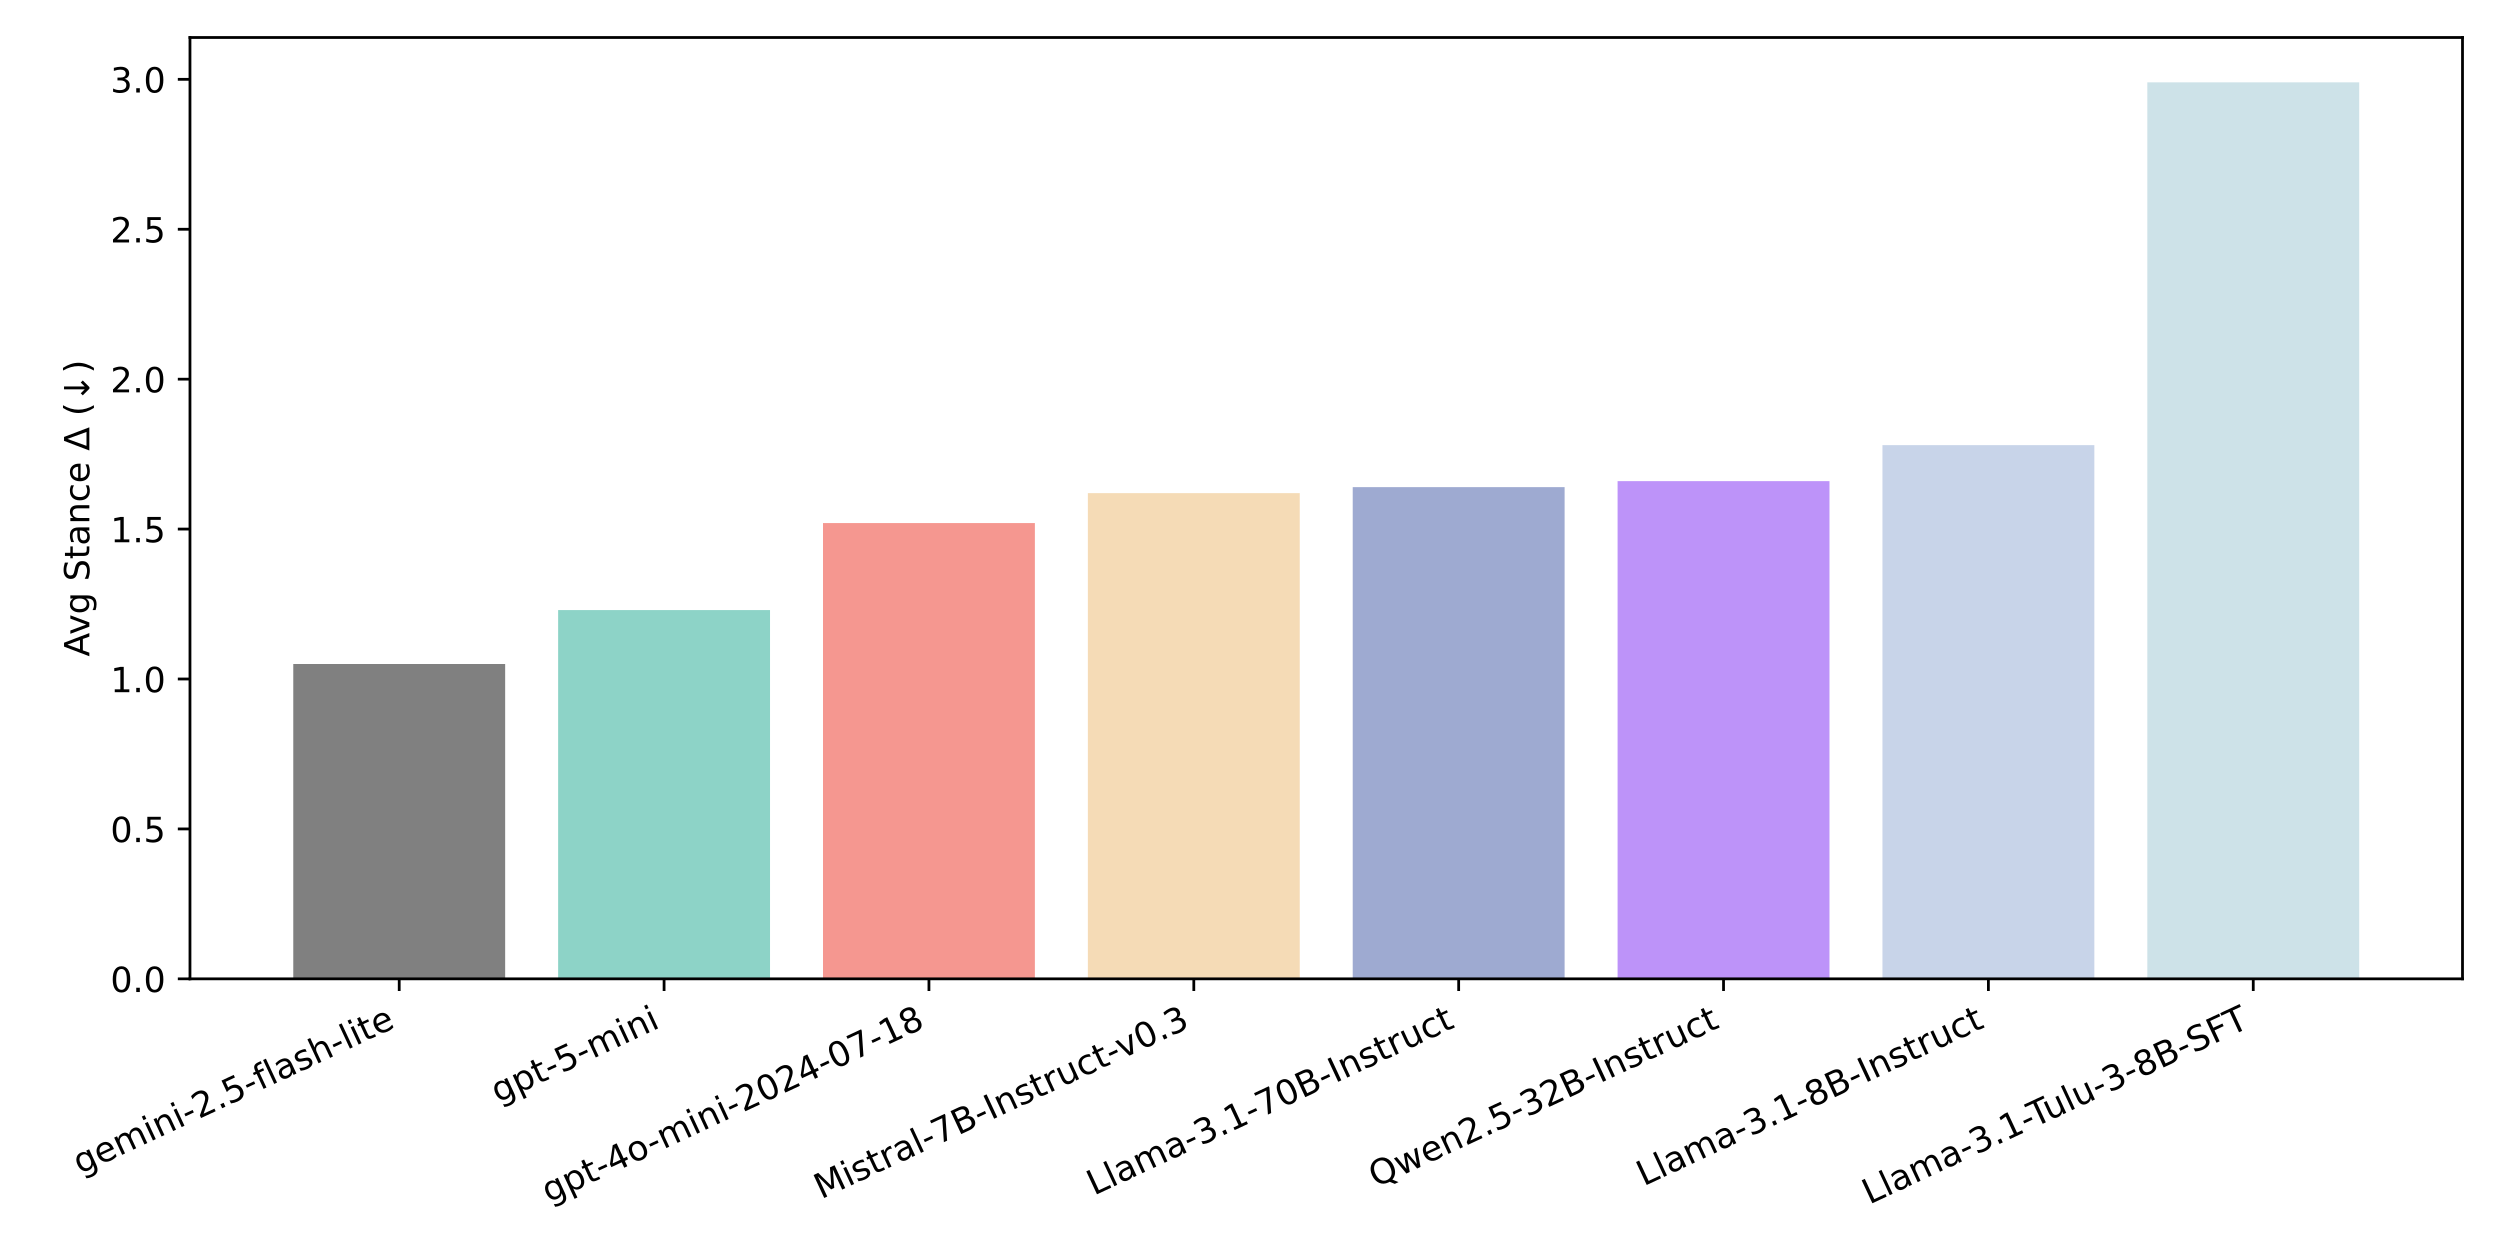
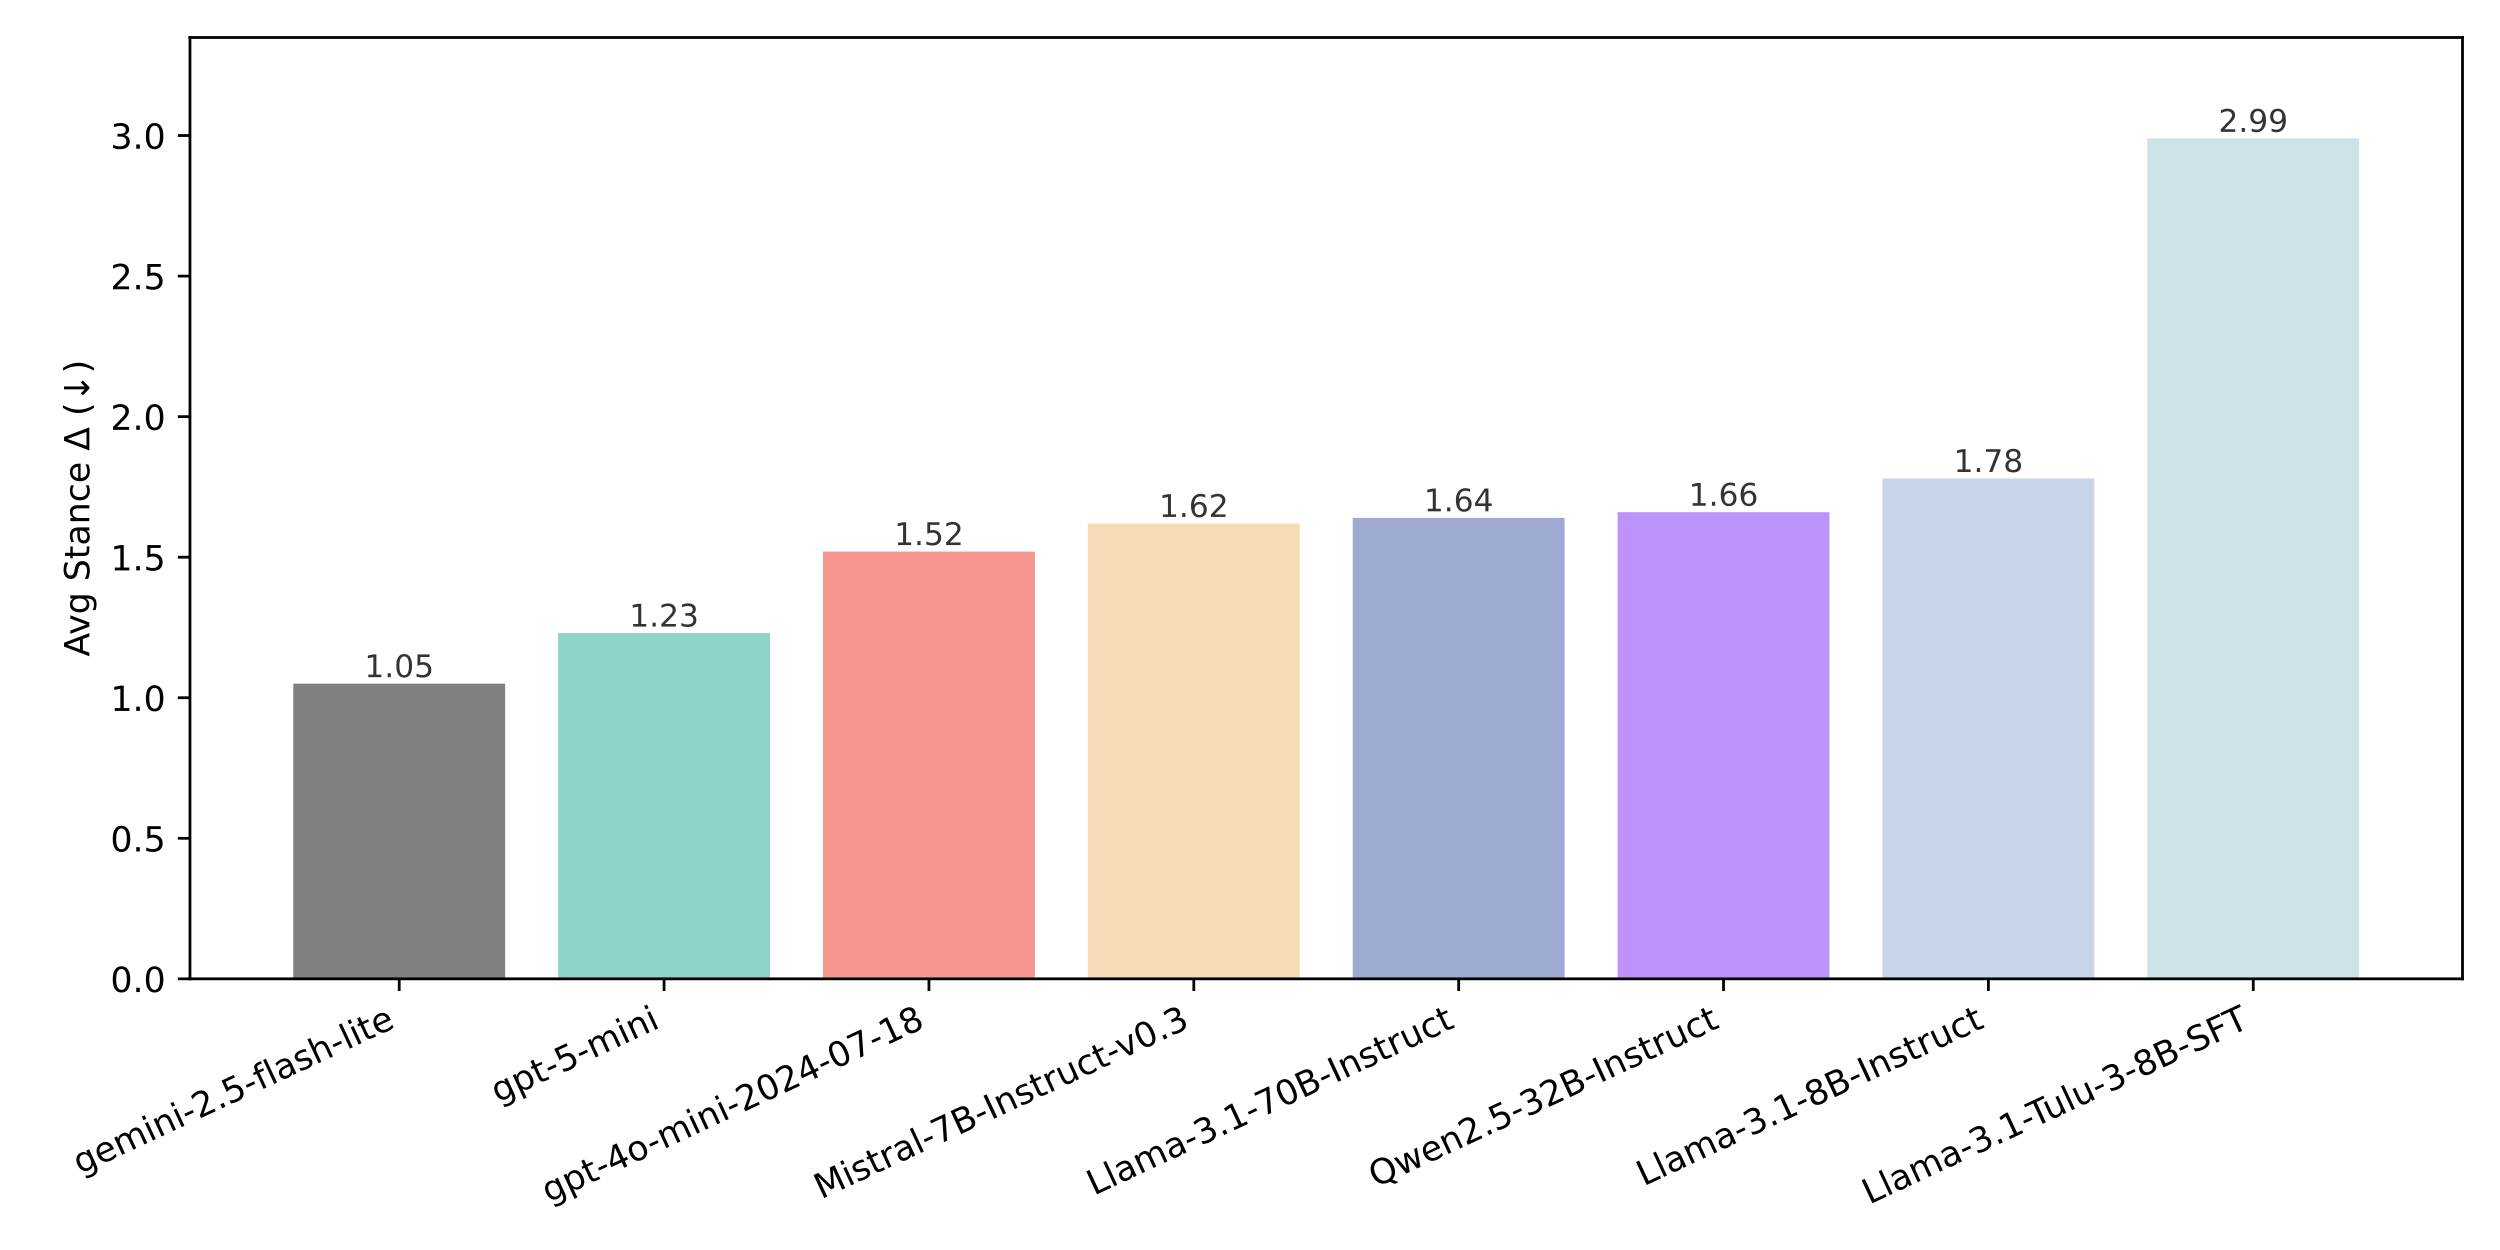
<svg xmlns="http://www.w3.org/2000/svg" xmlns:xlink="http://www.w3.org/1999/xlink" width="720pt" height="360pt" viewBox="0 0 720 360" version="1.1">
  <defs>
    <style type="text/css">*{stroke-linejoin: round; stroke-linecap: butt}</style>
  </defs>
  <g id="figure_1">
    <g id="patch_1">
      <path d="M 0 360  L 720 360  L 720 0  L 0 0  z " style="fill: #ffffff" />
    </g>
    <g id="axes_1">
      <g id="patch_2">
        <path d="M 54.712 281.906  L 709.2 281.906  L 709.2 10.8  L 54.712 10.8  z " style="fill: #ffffff" />
      </g>
      <g id="patch_3">
-         <path d="M 84.461 281.906  L 145.486 281.906  L 145.486 191.235  L 84.461 191.235  z " clip-path="url(#pd827e726ec)" style="fill: #808080" />
+         <path d="M 84.461 281.906  L 145.486 281.906  L 145.486 196.902  L 84.461 196.902  z " clip-path="url(#p7a9358cdf5)" style="fill: #808080" />
      </g>
      <g id="patch_4">
-         <path d="M 160.742 281.906  L 221.767 281.906  L 221.767 175.692  L 160.742 175.692  z " clip-path="url(#pd827e726ec)" style="fill: #8dd3c7" />
+         <path d="M 160.742 281.906  L 221.767 281.906  L 221.767 182.33  L 160.742 182.33  z " clip-path="url(#p7a9358cdf5)" style="fill: #8dd3c7" />
      </g>
      <g id="patch_5">
-         <path d="M 237.023 281.906  L 298.047 281.906  L 298.047 150.649  L 237.023 150.649  z " clip-path="url(#pd827e726ec)" style="fill: #f59790" />
+         <path d="M 237.023 281.906  L 298.047 281.906  L 298.047 158.853  L 237.023 158.853  z " clip-path="url(#p7a9358cdf5)" style="fill: #f59790" />
      </g>
      <g id="patch_6">
-         <path d="M 313.303 281.906  L 374.328 281.906  L 374.328 142.014  L 313.303 142.014  z " clip-path="url(#pd827e726ec)" style="fill: #f5dbb6" />
+         <path d="M 313.303 281.906  L 374.328 281.906  L 374.328 150.757  L 313.303 150.757  z " clip-path="url(#p7a9358cdf5)" style="fill: #f5dbb6" />
      </g>
      <g id="patch_7">
-         <path d="M 389.584 281.906  L 450.609 281.906  L 450.609 140.287  L 389.584 140.287  z " clip-path="url(#pd827e726ec)" style="fill: #9eaad1" />
+         <path d="M 389.584 281.906  L 450.609 281.906  L 450.609 149.138  L 389.584 149.138  z " clip-path="url(#p7a9358cdf5)" style="fill: #9eaad1" />
      </g>
      <g id="patch_8">
-         <path d="M 465.865 281.906  L 526.889 281.906  L 526.889 138.56  L 465.865 138.56  z " clip-path="url(#pd827e726ec)" style="fill: #bd93f9" />
+         <path d="M 465.865 281.906  L 526.889 281.906  L 526.889 147.519  L 465.865 147.519  z " clip-path="url(#p7a9358cdf5)" style="fill: #bd93f9" />
      </g>
      <g id="patch_9">
-         <path d="M 542.145 281.906  L 603.17 281.906  L 603.17 128.197  L 542.145 128.197  z " clip-path="url(#pd827e726ec)" style="fill: #c8d4e9" />
+         <path d="M 542.145 281.906  L 603.17 281.906  L 603.17 137.804  L 542.145 137.804  z " clip-path="url(#p7a9358cdf5)" style="fill: #c8d4e9" />
      </g>
      <g id="patch_10">
-         <path d="M 618.426 281.906  L 679.451 281.906  L 679.451 23.71  L 618.426 23.71  z " clip-path="url(#pd827e726ec)" style="fill: #cde2e8" />
+         <path d="M 618.426 281.906  L 679.451 281.906  L 679.451 39.847  L 618.426 39.847  z " clip-path="url(#p7a9358cdf5)" style="fill: #cde2e8" />
      </g>
      <g id="matplotlib.axis_1">
        <g id="xtick_1">
          <g id="line2d_1">
            <defs>
-               <path id="m08d8c5a499" d="M 0 0  L 0 3.5  " style="stroke: #000000; stroke-width: 0.8" />
+               <path id="mefde53bf19" d="M 0 0  L 0 3.5  " style="stroke: #000000; stroke-width: 0.8" />
            </defs>
            <g>
-               <use xlink:href="#m08d8c5a499" x="114.974" y="281.906" style="stroke: #000000; stroke-width: 0.8" />
+               <use xlink:href="#mefde53bf19" x="114.974" y="281.906" style="stroke: #000000; stroke-width: 0.8" />
            </g>
          </g>
          <g id="text_1">
            <g transform="translate(23.04195 338.2516) rotate(-25) scale(0.1 -0.1)">
              <defs>
                <path id="DejaVuSans-67" d="M 2906 1791  Q 2906 2416 2648 2759  Q 2391 3103 1925 3103  Q 1463 3103 1205 2759  Q 947 2416 947 1791  Q 947 1169 1205 825  Q 1463 481 1925 481  Q 2391 481 2648 825  Q 2906 1169 2906 1791  z M 3481 434  Q 3481 -459 3084 -895  Q 2688 -1331 1869 -1331  Q 1566 -1331 1297 -1286  Q 1028 -1241 775 -1147  L 775 -588  Q 1028 -725 1275 -790  Q 1522 -856 1778 -856  Q 2344 -856 2625 -561  Q 2906 -266 2906 331  L 2906 616  Q 2728 306 2450 153  Q 2172 0 1784 0  Q 1141 0 747 490  Q 353 981 353 1791  Q 353 2603 747 3093  Q 1141 3584 1784 3584  Q 2172 3584 2450 3431  Q 2728 3278 2906 2969  L 2906 3500  L 3481 3500  L 3481 434  z " transform="scale(0.015625)" />
                <path id="DejaVuSans-65" d="M 3597 1894  L 3597 1613  L 953 1613  Q 991 1019 1311 708  Q 1631 397 2203 397  Q 2534 397 2845 478  Q 3156 559 3463 722  L 3463 178  Q 3153 47 2828 -22  Q 2503 -91 2169 -91  Q 1331 -91 842 396  Q 353 884 353 1716  Q 353 2575 817 3079  Q 1281 3584 2069 3584  Q 2775 3584 3186 3129  Q 3597 2675 3597 1894  z M 3022 2063  Q 3016 2534 2758 2815  Q 2500 3097 2075 3097  Q 1594 3097 1305 2825  Q 1016 2553 972 2059  L 3022 2063  z " transform="scale(0.015625)" />
                <path id="DejaVuSans-6d" d="M 3328 2828  Q 3544 3216 3844 3400  Q 4144 3584 4550 3584  Q 5097 3584 5394 3201  Q 5691 2819 5691 2113  L 5691 0  L 5113 0  L 5113 2094  Q 5113 2597 4934 2840  Q 4756 3084 4391 3084  Q 3944 3084 3684 2787  Q 3425 2491 3425 1978  L 3425 0  L 2847 0  L 2847 2094  Q 2847 2600 2669 2842  Q 2491 3084 2119 3084  Q 1678 3084 1418 2786  Q 1159 2488 1159 1978  L 1159 0  L 581 0  L 581 3500  L 1159 3500  L 1159 2956  Q 1356 3278 1631 3431  Q 1906 3584 2284 3584  Q 2666 3584 2933 3390  Q 3200 3197 3328 2828  z " transform="scale(0.015625)" />
                <path id="DejaVuSans-69" d="M 603 3500  L 1178 3500  L 1178 0  L 603 0  L 603 3500  z M 603 4863  L 1178 4863  L 1178 4134  L 603 4134  L 603 4863  z " transform="scale(0.015625)" />
                <path id="DejaVuSans-6e" d="M 3513 2113  L 3513 0  L 2938 0  L 2938 2094  Q 2938 2591 2744 2837  Q 2550 3084 2163 3084  Q 1697 3084 1428 2787  Q 1159 2491 1159 1978  L 1159 0  L 581 0  L 581 3500  L 1159 3500  L 1159 2956  Q 1366 3272 1645 3428  Q 1925 3584 2291 3584  Q 2894 3584 3203 3211  Q 3513 2838 3513 2113  z " transform="scale(0.015625)" />
                <path id="DejaVuSans-2d" d="M 313 2009  L 1997 2009  L 1997 1497  L 313 1497  L 313 2009  z " transform="scale(0.015625)" />
                <path id="DejaVuSans-32" d="M 1228 531  L 3431 531  L 3431 0  L 469 0  L 469 531  Q 828 903 1448 1529  Q 2069 2156 2228 2338  Q 2531 2678 2651 2914  Q 2772 3150 2772 3378  Q 2772 3750 2511 3984  Q 2250 4219 1831 4219  Q 1534 4219 1204 4116  Q 875 4013 500 3803  L 500 4441  Q 881 4594 1212 4672  Q 1544 4750 1819 4750  Q 2544 4750 2975 4387  Q 3406 4025 3406 3419  Q 3406 3131 3298 2873  Q 3191 2616 2906 2266  Q 2828 2175 2409 1742  Q 1991 1309 1228 531  z " transform="scale(0.015625)" />
                <path id="DejaVuSans-2e" d="M 684 794  L 1344 794  L 1344 0  L 684 0  L 684 794  z " transform="scale(0.015625)" />
                <path id="DejaVuSans-35" d="M 691 4666  L 3169 4666  L 3169 4134  L 1269 4134  L 1269 2991  Q 1406 3038 1543 3061  Q 1681 3084 1819 3084  Q 2600 3084 3056 2656  Q 3513 2228 3513 1497  Q 3513 744 3044 326  Q 2575 -91 1722 -91  Q 1428 -91 1123 -41  Q 819 9 494 109  L 494 744  Q 775 591 1075 516  Q 1375 441 1709 441  Q 2250 441 2565 725  Q 2881 1009 2881 1497  Q 2881 1984 2565 2268  Q 2250 2553 1709 2553  Q 1456 2553 1204 2497  Q 953 2441 691 2322  L 691 4666  z " transform="scale(0.015625)" />
                <path id="DejaVuSans-66" d="M 2375 4863  L 2375 4384  L 1825 4384  Q 1516 4384 1395 4259  Q 1275 4134 1275 3809  L 1275 3500  L 2222 3500  L 2222 3053  L 1275 3053  L 1275 0  L 697 0  L 697 3053  L 147 3053  L 147 3500  L 697 3500  L 697 3744  Q 697 4328 969 4595  Q 1241 4863 1831 4863  L 2375 4863  z " transform="scale(0.015625)" />
                <path id="DejaVuSans-6c" d="M 603 4863  L 1178 4863  L 1178 0  L 603 0  L 603 4863  z " transform="scale(0.015625)" />
                <path id="DejaVuSans-61" d="M 2194 1759  Q 1497 1759 1228 1600  Q 959 1441 959 1056  Q 959 750 1161 570  Q 1363 391 1709 391  Q 2188 391 2477 730  Q 2766 1069 2766 1631  L 2766 1759  L 2194 1759  z M 3341 1997  L 3341 0  L 2766 0  L 2766 531  Q 2569 213 2275 61  Q 1981 -91 1556 -91  Q 1019 -91 701 211  Q 384 513 384 1019  Q 384 1609 779 1909  Q 1175 2209 1959 2209  L 2766 2209  L 2766 2266  Q 2766 2663 2505 2880  Q 2244 3097 1772 3097  Q 1472 3097 1187 3025  Q 903 2953 641 2809  L 641 3341  Q 956 3463 1253 3523  Q 1550 3584 1831 3584  Q 2591 3584 2966 3190  Q 3341 2797 3341 1997  z " transform="scale(0.015625)" />
                <path id="DejaVuSans-73" d="M 2834 3397  L 2834 2853  Q 2591 2978 2328 3040  Q 2066 3103 1784 3103  Q 1356 3103 1142 2972  Q 928 2841 928 2578  Q 928 2378 1081 2264  Q 1234 2150 1697 2047  L 1894 2003  Q 2506 1872 2764 1633  Q 3022 1394 3022 966  Q 3022 478 2636 193  Q 2250 -91 1575 -91  Q 1294 -91 989 -36  Q 684 19 347 128  L 347 722  Q 666 556 975 473  Q 1284 391 1588 391  Q 1994 391 2212 530  Q 2431 669 2431 922  Q 2431 1156 2273 1281  Q 2116 1406 1581 1522  L 1381 1569  Q 847 1681 609 1914  Q 372 2147 372 2553  Q 372 3047 722 3315  Q 1072 3584 1716 3584  Q 2034 3584 2315 3537  Q 2597 3491 2834 3397  z " transform="scale(0.015625)" />
                <path id="DejaVuSans-68" d="M 3513 2113  L 3513 0  L 2938 0  L 2938 2094  Q 2938 2591 2744 2837  Q 2550 3084 2163 3084  Q 1697 3084 1428 2787  Q 1159 2491 1159 1978  L 1159 0  L 581 0  L 581 4863  L 1159 4863  L 1159 2956  Q 1366 3272 1645 3428  Q 1925 3584 2291 3584  Q 2894 3584 3203 3211  Q 3513 2838 3513 2113  z " transform="scale(0.015625)" />
                <path id="DejaVuSans-74" d="M 1172 4494  L 1172 3500  L 2356 3500  L 2356 3053  L 1172 3053  L 1172 1153  Q 1172 725 1289 603  Q 1406 481 1766 481  L 2356 481  L 2356 0  L 1766 0  Q 1100 0 847 248  Q 594 497 594 1153  L 594 3053  L 172 3053  L 172 3500  L 594 3500  L 594 4494  L 1172 4494  z " transform="scale(0.015625)" />
              </defs>
              <use xlink:href="#DejaVuSans-67" />
              <use xlink:href="#DejaVuSans-65" transform="translate(63.47656 0)" />
              <use xlink:href="#DejaVuSans-6d" transform="translate(125 0)" />
              <use xlink:href="#DejaVuSans-69" transform="translate(222.4121 0)" />
              <use xlink:href="#DejaVuSans-6e" transform="translate(250.1953 0)" />
              <use xlink:href="#DejaVuSans-69" transform="translate(313.5742 0)" />
              <use xlink:href="#DejaVuSans-2d" transform="translate(341.3574 0)" />
              <use xlink:href="#DejaVuSans-32" transform="translate(377.4414 0)" />
              <use xlink:href="#DejaVuSans-2e" transform="translate(441.0645 0)" />
              <use xlink:href="#DejaVuSans-35" transform="translate(472.8516 0)" />
              <use xlink:href="#DejaVuSans-2d" transform="translate(536.4746 0)" />
              <use xlink:href="#DejaVuSans-66" transform="translate(572.5586 0)" />
              <use xlink:href="#DejaVuSans-6c" transform="translate(607.7637 0)" />
              <use xlink:href="#DejaVuSans-61" transform="translate(635.5469 0)" />
              <use xlink:href="#DejaVuSans-73" transform="translate(696.8262 0)" />
              <use xlink:href="#DejaVuSans-68" transform="translate(748.9258 0)" />
              <use xlink:href="#DejaVuSans-2d" transform="translate(812.3047 0)" />
              <use xlink:href="#DejaVuSans-6c" transform="translate(848.3887 0)" />
              <use xlink:href="#DejaVuSans-69" transform="translate(876.1719 0)" />
              <use xlink:href="#DejaVuSans-74" transform="translate(903.9551 0)" />
              <use xlink:href="#DejaVuSans-65" transform="translate(943.1641 0)" />
            </g>
          </g>
        </g>
        <g id="xtick_2">
          <g id="line2d_2">
            <g>
-               <use xlink:href="#m08d8c5a499" x="191.254" y="281.906" style="stroke: #000000; stroke-width: 0.8" />
+               <use xlink:href="#mefde53bf19" x="191.254" y="281.906" style="stroke: #000000; stroke-width: 0.8" />
            </g>
          </g>
          <g id="text_2">
            <g transform="translate(143.4017 317.6972) rotate(-25) scale(0.1 -0.1)">
              <defs>
                <path id="DejaVuSans-70" d="M 1159 525  L 1159 -1331  L 581 -1331  L 581 3500  L 1159 3500  L 1159 2969  Q 1341 3281 1617 3432  Q 1894 3584 2278 3584  Q 2916 3584 3314 3078  Q 3713 2572 3713 1747  Q 3713 922 3314 415  Q 2916 -91 2278 -91  Q 1894 -91 1617 61  Q 1341 213 1159 525  z M 3116 1747  Q 3116 2381 2855 2742  Q 2594 3103 2138 3103  Q 1681 3103 1420 2742  Q 1159 2381 1159 1747  Q 1159 1113 1420 752  Q 1681 391 2138 391  Q 2594 391 2855 752  Q 3116 1113 3116 1747  z " transform="scale(0.015625)" />
              </defs>
              <use xlink:href="#DejaVuSans-67" />
              <use xlink:href="#DejaVuSans-70" transform="translate(63.47656 0)" />
              <use xlink:href="#DejaVuSans-74" transform="translate(126.9531 0)" />
              <use xlink:href="#DejaVuSans-2d" transform="translate(166.1621 0)" />
              <use xlink:href="#DejaVuSans-35" transform="translate(202.2461 0)" />
              <use xlink:href="#DejaVuSans-2d" transform="translate(265.8691 0)" />
              <use xlink:href="#DejaVuSans-6d" transform="translate(301.9531 0)" />
              <use xlink:href="#DejaVuSans-69" transform="translate(399.3652 0)" />
              <use xlink:href="#DejaVuSans-6e" transform="translate(427.1484 0)" />
              <use xlink:href="#DejaVuSans-69" transform="translate(490.5273 0)" />
            </g>
          </g>
        </g>
        <g id="xtick_3">
          <g id="line2d_3">
            <g>
-               <use xlink:href="#m08d8c5a499" x="267.535" y="281.906" style="stroke: #000000; stroke-width: 0.8" />
+               <use xlink:href="#mefde53bf19" x="267.535" y="281.906" style="stroke: #000000; stroke-width: 0.8" />
            </g>
          </g>
          <g id="text_3">
            <g transform="translate(158.0266 346.4478) rotate(-25) scale(0.1 -0.1)">
              <defs>
                <path id="DejaVuSans-34" d="M 2419 4116  L 825 1625  L 2419 1625  L 2419 4116  z M 2253 4666  L 3047 4666  L 3047 1625  L 3713 1625  L 3713 1100  L 3047 1100  L 3047 0  L 2419 0  L 2419 1100  L 313 1100  L 313 1709  L 2253 4666  z " transform="scale(0.015625)" />
                <path id="DejaVuSans-6f" d="M 1959 3097  Q 1497 3097 1228 2736  Q 959 2375 959 1747  Q 959 1119 1226 758  Q 1494 397 1959 397  Q 2419 397 2687 759  Q 2956 1122 2956 1747  Q 2956 2369 2687 2733  Q 2419 3097 1959 3097  z M 1959 3584  Q 2709 3584 3137 3096  Q 3566 2609 3566 1747  Q 3566 888 3137 398  Q 2709 -91 1959 -91  Q 1206 -91 779 398  Q 353 888 353 1747  Q 353 2609 779 3096  Q 1206 3584 1959 3584  z " transform="scale(0.015625)" />
                <path id="DejaVuSans-30" d="M 2034 4250  Q 1547 4250 1301 3770  Q 1056 3291 1056 2328  Q 1056 1369 1301 889  Q 1547 409 2034 409  Q 2525 409 2770 889  Q 3016 1369 3016 2328  Q 3016 3291 2770 3770  Q 2525 4250 2034 4250  z M 2034 4750  Q 2819 4750 3233 4129  Q 3647 3509 3647 2328  Q 3647 1150 3233 529  Q 2819 -91 2034 -91  Q 1250 -91 836 529  Q 422 1150 422 2328  Q 422 3509 836 4129  Q 1250 4750 2034 4750  z " transform="scale(0.015625)" />
                <path id="DejaVuSans-37" d="M 525 4666  L 3525 4666  L 3525 4397  L 1831 0  L 1172 0  L 2766 4134  L 525 4134  L 525 4666  z " transform="scale(0.015625)" />
                <path id="DejaVuSans-31" d="M 794 531  L 1825 531  L 1825 4091  L 703 3866  L 703 4441  L 1819 4666  L 2450 4666  L 2450 531  L 3481 531  L 3481 0  L 794 0  L 794 531  z " transform="scale(0.015625)" />
                <path id="DejaVuSans-38" d="M 2034 2216  Q 1584 2216 1326 1975  Q 1069 1734 1069 1313  Q 1069 891 1326 650  Q 1584 409 2034 409  Q 2484 409 2743 651  Q 3003 894 3003 1313  Q 3003 1734 2745 1975  Q 2488 2216 2034 2216  z M 1403 2484  Q 997 2584 770 2862  Q 544 3141 544 3541  Q 544 4100 942 4425  Q 1341 4750 2034 4750  Q 2731 4750 3128 4425  Q 3525 4100 3525 3541  Q 3525 3141 3298 2862  Q 3072 2584 2669 2484  Q 3125 2378 3379 2068  Q 3634 1759 3634 1313  Q 3634 634 3220 271  Q 2806 -91 2034 -91  Q 1263 -91 848 271  Q 434 634 434 1313  Q 434 1759 690 2068  Q 947 2378 1403 2484  z M 1172 3481  Q 1172 3119 1398 2916  Q 1625 2713 2034 2713  Q 2441 2713 2670 2916  Q 2900 3119 2900 3481  Q 2900 3844 2670 4047  Q 2441 4250 2034 4250  Q 1625 4250 1398 4047  Q 1172 3844 1172 3481  z " transform="scale(0.015625)" />
              </defs>
              <use xlink:href="#DejaVuSans-67" />
              <use xlink:href="#DejaVuSans-70" transform="translate(63.47656 0)" />
              <use xlink:href="#DejaVuSans-74" transform="translate(126.9531 0)" />
              <use xlink:href="#DejaVuSans-2d" transform="translate(166.1621 0)" />
              <use xlink:href="#DejaVuSans-34" transform="translate(202.2461 0)" />
              <use xlink:href="#DejaVuSans-6f" transform="translate(265.8691 0)" />
              <use xlink:href="#DejaVuSans-2d" transform="translate(328.9258 0)" />
              <use xlink:href="#DejaVuSans-6d" transform="translate(365.0098 0)" />
              <use xlink:href="#DejaVuSans-69" transform="translate(462.4219 0)" />
              <use xlink:href="#DejaVuSans-6e" transform="translate(490.2051 0)" />
              <use xlink:href="#DejaVuSans-69" transform="translate(553.584 0)" />
              <use xlink:href="#DejaVuSans-2d" transform="translate(581.3672 0)" />
              <use xlink:href="#DejaVuSans-32" transform="translate(617.4512 0)" />
              <use xlink:href="#DejaVuSans-30" transform="translate(681.0742 0)" />
              <use xlink:href="#DejaVuSans-32" transform="translate(744.6973 0)" />
              <use xlink:href="#DejaVuSans-34" transform="translate(808.3203 0)" />
              <use xlink:href="#DejaVuSans-2d" transform="translate(871.9434 0)" />
              <use xlink:href="#DejaVuSans-30" transform="translate(908.0273 0)" />
              <use xlink:href="#DejaVuSans-37" transform="translate(971.6504 0)" />
              <use xlink:href="#DejaVuSans-2d" transform="translate(1035.273 0)" />
              <use xlink:href="#DejaVuSans-31" transform="translate(1071.357 0)" />
              <use xlink:href="#DejaVuSans-38" transform="translate(1134.98 0)" />
            </g>
          </g>
        </g>
        <g id="xtick_4">
          <g id="line2d_4">
            <g>
-               <use xlink:href="#m08d8c5a499" x="343.816" y="281.906" style="stroke: #000000; stroke-width: 0.8" />
+               <use xlink:href="#mefde53bf19" x="343.816" y="281.906" style="stroke: #000000; stroke-width: 0.8" />
            </g>
          </g>
          <g id="text_4">
            <g transform="translate(236.4965 345.4269) rotate(-25) scale(0.1 -0.1)">
              <defs>
                <path id="DejaVuSans-4d" d="M 628 4666  L 1569 4666  L 2759 1491  L 3956 4666  L 4897 4666  L 4897 0  L 4281 0  L 4281 4097  L 3078 897  L 2444 897  L 1241 4097  L 1241 0  L 628 0  L 628 4666  z " transform="scale(0.015625)" />
                <path id="DejaVuSans-72" d="M 2631 2963  Q 2534 3019 2420 3045  Q 2306 3072 2169 3072  Q 1681 3072 1420 2755  Q 1159 2438 1159 1844  L 1159 0  L 581 0  L 581 3500  L 1159 3500  L 1159 2956  Q 1341 3275 1631 3429  Q 1922 3584 2338 3584  Q 2397 3584 2469 3576  Q 2541 3569 2628 3553  L 2631 2963  z " transform="scale(0.015625)" />
                <path id="DejaVuSans-42" d="M 1259 2228  L 1259 519  L 2272 519  Q 2781 519 3026 730  Q 3272 941 3272 1375  Q 3272 1813 3026 2020  Q 2781 2228 2272 2228  L 1259 2228  z M 1259 4147  L 1259 2741  L 2194 2741  Q 2656 2741 2882 2914  Q 3109 3088 3109 3444  Q 3109 3797 2882 3972  Q 2656 4147 2194 4147  L 1259 4147  z M 628 4666  L 2241 4666  Q 2963 4666 3353 4366  Q 3744 4066 3744 3513  Q 3744 3084 3544 2831  Q 3344 2578 2956 2516  Q 3422 2416 3680 2098  Q 3938 1781 3938 1306  Q 3938 681 3513 340  Q 3088 0 2303 0  L 628 0  L 628 4666  z " transform="scale(0.015625)" />
                <path id="DejaVuSans-49" d="M 628 4666  L 1259 4666  L 1259 0  L 628 0  L 628 4666  z " transform="scale(0.015625)" />
                <path id="DejaVuSans-75" d="M 544 1381  L 544 3500  L 1119 3500  L 1119 1403  Q 1119 906 1312 657  Q 1506 409 1894 409  Q 2359 409 2629 706  Q 2900 1003 2900 1516  L 2900 3500  L 3475 3500  L 3475 0  L 2900 0  L 2900 538  Q 2691 219 2414 64  Q 2138 -91 1772 -91  Q 1169 -91 856 284  Q 544 659 544 1381  z M 1991 3584  L 1991 3584  z " transform="scale(0.015625)" />
                <path id="DejaVuSans-63" d="M 3122 3366  L 3122 2828  Q 2878 2963 2633 3030  Q 2388 3097 2138 3097  Q 1578 3097 1268 2742  Q 959 2388 959 1747  Q 959 1106 1268 751  Q 1578 397 2138 397  Q 2388 397 2633 464  Q 2878 531 3122 666  L 3122 134  Q 2881 22 2623 -34  Q 2366 -91 2075 -91  Q 1284 -91 818 406  Q 353 903 353 1747  Q 353 2603 823 3093  Q 1294 3584 2113 3584  Q 2378 3584 2631 3529  Q 2884 3475 3122 3366  z " transform="scale(0.015625)" />
                <path id="DejaVuSans-76" d="M 191 3500  L 800 3500  L 1894 563  L 2988 3500  L 3597 3500  L 2284 0  L 1503 0  L 191 3500  z " transform="scale(0.015625)" />
                <path id="DejaVuSans-33" d="M 2597 2516  Q 3050 2419 3304 2112  Q 3559 1806 3559 1356  Q 3559 666 3084 287  Q 2609 -91 1734 -91  Q 1441 -91 1130 -33  Q 819 25 488 141  L 488 750  Q 750 597 1062 519  Q 1375 441 1716 441  Q 2309 441 2620 675  Q 2931 909 2931 1356  Q 2931 1769 2642 2001  Q 2353 2234 1838 2234  L 1294 2234  L 1294 2753  L 1863 2753  Q 2328 2753 2575 2939  Q 2822 3125 2822 3475  Q 2822 3834 2567 4026  Q 2313 4219 1838 4219  Q 1578 4219 1281 4162  Q 984 4106 628 3988  L 628 4550  Q 988 4650 1302 4700  Q 1616 4750 1894 4750  Q 2613 4750 3031 4423  Q 3450 4097 3450 3541  Q 3450 3153 3228 2886  Q 3006 2619 2597 2516  z " transform="scale(0.015625)" />
              </defs>
              <use xlink:href="#DejaVuSans-4d" />
              <use xlink:href="#DejaVuSans-69" transform="translate(86.2793 0)" />
              <use xlink:href="#DejaVuSans-73" transform="translate(114.0625 0)" />
              <use xlink:href="#DejaVuSans-74" transform="translate(166.1621 0)" />
              <use xlink:href="#DejaVuSans-72" transform="translate(205.3711 0)" />
              <use xlink:href="#DejaVuSans-61" transform="translate(246.4844 0)" />
              <use xlink:href="#DejaVuSans-6c" transform="translate(307.7637 0)" />
              <use xlink:href="#DejaVuSans-2d" transform="translate(335.5469 0)" />
              <use xlink:href="#DejaVuSans-37" transform="translate(371.6309 0)" />
              <use xlink:href="#DejaVuSans-42" transform="translate(435.2539 0)" />
              <use xlink:href="#DejaVuSans-2d" transform="translate(503.8574 0)" />
              <use xlink:href="#DejaVuSans-49" transform="translate(539.9414 0)" />
              <use xlink:href="#DejaVuSans-6e" transform="translate(569.4336 0)" />
              <use xlink:href="#DejaVuSans-73" transform="translate(632.8125 0)" />
              <use xlink:href="#DejaVuSans-74" transform="translate(684.9121 0)" />
              <use xlink:href="#DejaVuSans-72" transform="translate(724.1211 0)" />
              <use xlink:href="#DejaVuSans-75" transform="translate(765.2344 0)" />
              <use xlink:href="#DejaVuSans-63" transform="translate(828.6133 0)" />
              <use xlink:href="#DejaVuSans-74" transform="translate(883.5938 0)" />
              <use xlink:href="#DejaVuSans-2d" transform="translate(922.8027 0)" />
              <use xlink:href="#DejaVuSans-76" transform="translate(956.2617 0)" />
              <use xlink:href="#DejaVuSans-30" transform="translate(1015.441 0)" />
              <use xlink:href="#DejaVuSans-2e" transform="translate(1079.064 0)" />
              <use xlink:href="#DejaVuSans-33" transform="translate(1110.852 0)" />
            </g>
          </g>
        </g>
        <g id="xtick_5">
          <g id="line2d_5">
            <g>
-               <use xlink:href="#m08d8c5a499" x="420.096" y="281.906" style="stroke: #000000; stroke-width: 0.8" />
+               <use xlink:href="#mefde53bf19" x="420.096" y="281.906" style="stroke: #000000; stroke-width: 0.8" />
            </g>
          </g>
          <g id="text_5">
            <g transform="translate(315.043 344.3703) rotate(-25) scale(0.1 -0.1)">
              <defs>
                <path id="DejaVuSans-4c" d="M 628 4666  L 1259 4666  L 1259 531  L 3531 531  L 3531 0  L 628 0  L 628 4666  z " transform="scale(0.015625)" />
              </defs>
              <use xlink:href="#DejaVuSans-4c" />
              <use xlink:href="#DejaVuSans-6c" transform="translate(55.71289 0)" />
              <use xlink:href="#DejaVuSans-61" transform="translate(83.49609 0)" />
              <use xlink:href="#DejaVuSans-6d" transform="translate(144.7754 0)" />
              <use xlink:href="#DejaVuSans-61" transform="translate(242.1875 0)" />
              <use xlink:href="#DejaVuSans-2d" transform="translate(303.4668 0)" />
              <use xlink:href="#DejaVuSans-33" transform="translate(339.5508 0)" />
              <use xlink:href="#DejaVuSans-2e" transform="translate(403.1738 0)" />
              <use xlink:href="#DejaVuSans-31" transform="translate(434.9609 0)" />
              <use xlink:href="#DejaVuSans-2d" transform="translate(498.584 0)" />
              <use xlink:href="#DejaVuSans-37" transform="translate(534.668 0)" />
              <use xlink:href="#DejaVuSans-30" transform="translate(598.291 0)" />
              <use xlink:href="#DejaVuSans-42" transform="translate(661.9141 0)" />
              <use xlink:href="#DejaVuSans-2d" transform="translate(730.5176 0)" />
              <use xlink:href="#DejaVuSans-49" transform="translate(766.6016 0)" />
              <use xlink:href="#DejaVuSans-6e" transform="translate(796.0938 0)" />
              <use xlink:href="#DejaVuSans-73" transform="translate(859.4727 0)" />
              <use xlink:href="#DejaVuSans-74" transform="translate(911.5723 0)" />
              <use xlink:href="#DejaVuSans-72" transform="translate(950.7812 0)" />
              <use xlink:href="#DejaVuSans-75" transform="translate(991.8945 0)" />
              <use xlink:href="#DejaVuSans-63" transform="translate(1055.273 0)" />
              <use xlink:href="#DejaVuSans-74" transform="translate(1110.254 0)" />
            </g>
          </g>
        </g>
        <g id="xtick_6">
          <g id="line2d_6">
            <g>
-               <use xlink:href="#m08d8c5a499" x="496.377" y="281.906" style="stroke: #000000; stroke-width: 0.8" />
+               <use xlink:href="#mefde53bf19" x="496.377" y="281.906" style="stroke: #000000; stroke-width: 0.8" />
            </g>
          </g>
          <g id="text_6">
            <g transform="translate(396.2304 342.0822) rotate(-25) scale(0.1 -0.1)">
              <defs>
                <path id="DejaVuSans-51" d="M 2522 4238  Q 1834 4238 1429 3725  Q 1025 3213 1025 2328  Q 1025 1447 1429 934  Q 1834 422 2522 422  Q 3209 422 3611 934  Q 4013 1447 4013 2328  Q 4013 3213 3611 3725  Q 3209 4238 2522 4238  z M 3406 84  L 4238 -825  L 3475 -825  L 2784 -78  Q 2681 -84 2626 -87  Q 2572 -91 2522 -91  Q 1538 -91 948 567  Q 359 1225 359 2328  Q 359 3434 948 4092  Q 1538 4750 2522 4750  Q 3503 4750 4090 4092  Q 4678 3434 4678 2328  Q 4678 1516 4351 937  Q 4025 359 3406 84  z " transform="scale(0.015625)" />
                <path id="DejaVuSans-77" d="M 269 3500  L 844 3500  L 1563 769  L 2278 3500  L 2956 3500  L 3675 769  L 4391 3500  L 4966 3500  L 4050 0  L 3372 0  L 2619 2869  L 1863 0  L 1184 0  L 269 3500  z " transform="scale(0.015625)" />
              </defs>
              <use xlink:href="#DejaVuSans-51" />
              <use xlink:href="#DejaVuSans-77" transform="translate(78.71094 0)" />
              <use xlink:href="#DejaVuSans-65" transform="translate(160.498 0)" />
              <use xlink:href="#DejaVuSans-6e" transform="translate(222.0215 0)" />
              <use xlink:href="#DejaVuSans-32" transform="translate(285.4004 0)" />
              <use xlink:href="#DejaVuSans-2e" transform="translate(349.0234 0)" />
              <use xlink:href="#DejaVuSans-35" transform="translate(380.8105 0)" />
              <use xlink:href="#DejaVuSans-2d" transform="translate(444.4336 0)" />
              <use xlink:href="#DejaVuSans-33" transform="translate(480.5176 0)" />
              <use xlink:href="#DejaVuSans-32" transform="translate(544.1406 0)" />
              <use xlink:href="#DejaVuSans-42" transform="translate(607.7637 0)" />
              <use xlink:href="#DejaVuSans-2d" transform="translate(676.3672 0)" />
              <use xlink:href="#DejaVuSans-49" transform="translate(712.4512 0)" />
              <use xlink:href="#DejaVuSans-6e" transform="translate(741.9434 0)" />
              <use xlink:href="#DejaVuSans-73" transform="translate(805.3223 0)" />
              <use xlink:href="#DejaVuSans-74" transform="translate(857.4219 0)" />
              <use xlink:href="#DejaVuSans-72" transform="translate(896.6309 0)" />
              <use xlink:href="#DejaVuSans-75" transform="translate(937.7441 0)" />
              <use xlink:href="#DejaVuSans-63" transform="translate(1001.123 0)" />
              <use xlink:href="#DejaVuSans-74" transform="translate(1056.104 0)" />
            </g>
          </g>
        </g>
        <g id="xtick_7">
          <g id="line2d_7">
            <g>
-               <use xlink:href="#m08d8c5a499" x="572.658" y="281.906" style="stroke: #000000; stroke-width: 0.8" />
+               <use xlink:href="#mefde53bf19" x="572.658" y="281.906" style="stroke: #000000; stroke-width: 0.8" />
            </g>
          </g>
          <g id="text_7">
            <g transform="translate(473.3707 341.6814) rotate(-25) scale(0.1 -0.1)">
              <use xlink:href="#DejaVuSans-4c" />
              <use xlink:href="#DejaVuSans-6c" transform="translate(55.71289 0)" />
              <use xlink:href="#DejaVuSans-61" transform="translate(83.49609 0)" />
              <use xlink:href="#DejaVuSans-6d" transform="translate(144.7754 0)" />
              <use xlink:href="#DejaVuSans-61" transform="translate(242.1875 0)" />
              <use xlink:href="#DejaVuSans-2d" transform="translate(303.4668 0)" />
              <use xlink:href="#DejaVuSans-33" transform="translate(339.5508 0)" />
              <use xlink:href="#DejaVuSans-2e" transform="translate(403.1738 0)" />
              <use xlink:href="#DejaVuSans-31" transform="translate(434.9609 0)" />
              <use xlink:href="#DejaVuSans-2d" transform="translate(498.584 0)" />
              <use xlink:href="#DejaVuSans-38" transform="translate(534.668 0)" />
              <use xlink:href="#DejaVuSans-42" transform="translate(598.291 0)" />
              <use xlink:href="#DejaVuSans-2d" transform="translate(666.8945 0)" />
              <use xlink:href="#DejaVuSans-49" transform="translate(702.9785 0)" />
              <use xlink:href="#DejaVuSans-6e" transform="translate(732.4707 0)" />
              <use xlink:href="#DejaVuSans-73" transform="translate(795.8496 0)" />
              <use xlink:href="#DejaVuSans-74" transform="translate(847.9492 0)" />
              <use xlink:href="#DejaVuSans-72" transform="translate(887.1582 0)" />
              <use xlink:href="#DejaVuSans-75" transform="translate(928.2715 0)" />
              <use xlink:href="#DejaVuSans-63" transform="translate(991.6504 0)" />
              <use xlink:href="#DejaVuSans-74" transform="translate(1046.631 0)" />
            </g>
          </g>
        </g>
        <g id="xtick_8">
          <g id="line2d_8">
            <g>
-               <use xlink:href="#m08d8c5a499" x="648.938" y="281.906" style="stroke: #000000; stroke-width: 0.8" />
+               <use xlink:href="#mefde53bf19" x="648.938" y="281.906" style="stroke: #000000; stroke-width: 0.8" />
            </g>
          </g>
          <g id="text_8">
            <g transform="translate(538.3565 346.9483) rotate(-25) scale(0.1 -0.1)">
              <defs>
                <path id="DejaVuSans-54" d="M -19 4666  L 3928 4666  L 3928 4134  L 2272 4134  L 2272 0  L 1638 0  L 1638 4134  L -19 4134  L -19 4666  z " transform="scale(0.015625)" />
                <path id="DejaVuSans-53" d="M 3425 4513  L 3425 3897  Q 3066 4069 2747 4153  Q 2428 4238 2131 4238  Q 1616 4238 1336 4038  Q 1056 3838 1056 3469  Q 1056 3159 1242 3001  Q 1428 2844 1947 2747  L 2328 2669  Q 3034 2534 3370 2195  Q 3706 1856 3706 1288  Q 3706 609 3251 259  Q 2797 -91 1919 -91  Q 1588 -91 1214 -16  Q 841 59 441 206  L 441 856  Q 825 641 1194 531  Q 1563 422 1919 422  Q 2459 422 2753 634  Q 3047 847 3047 1241  Q 3047 1584 2836 1778  Q 2625 1972 2144 2069  L 1759 2144  Q 1053 2284 737 2584  Q 422 2884 422 3419  Q 422 4038 858 4394  Q 1294 4750 2059 4750  Q 2388 4750 2728 4690  Q 3069 4631 3425 4513  z " transform="scale(0.015625)" />
                <path id="DejaVuSans-46" d="M 628 4666  L 3309 4666  L 3309 4134  L 1259 4134  L 1259 2759  L 3109 2759  L 3109 2228  L 1259 2228  L 1259 0  L 628 0  L 628 4666  z " transform="scale(0.015625)" />
              </defs>
              <use xlink:href="#DejaVuSans-4c" />
              <use xlink:href="#DejaVuSans-6c" transform="translate(55.71289 0)" />
              <use xlink:href="#DejaVuSans-61" transform="translate(83.49609 0)" />
              <use xlink:href="#DejaVuSans-6d" transform="translate(144.7754 0)" />
              <use xlink:href="#DejaVuSans-61" transform="translate(242.1875 0)" />
              <use xlink:href="#DejaVuSans-2d" transform="translate(303.4668 0)" />
              <use xlink:href="#DejaVuSans-33" transform="translate(339.5508 0)" />
              <use xlink:href="#DejaVuSans-2e" transform="translate(403.1738 0)" />
              <use xlink:href="#DejaVuSans-31" transform="translate(434.9609 0)" />
              <use xlink:href="#DejaVuSans-2d" transform="translate(498.584 0)" />
              <use xlink:href="#DejaVuSans-54" transform="translate(525.543 0)" />
              <use xlink:href="#DejaVuSans-75" transform="translate(571.502 0)" />
              <use xlink:href="#DejaVuSans-6c" transform="translate(634.8809 0)" />
              <use xlink:href="#DejaVuSans-75" transform="translate(662.6641 0)" />
              <use xlink:href="#DejaVuSans-2d" transform="translate(726.043 0)" />
              <use xlink:href="#DejaVuSans-33" transform="translate(762.127 0)" />
              <use xlink:href="#DejaVuSans-2d" transform="translate(825.75 0)" />
              <use xlink:href="#DejaVuSans-38" transform="translate(861.834 0)" />
              <use xlink:href="#DejaVuSans-42" transform="translate(925.457 0)" />
              <use xlink:href="#DejaVuSans-2d" transform="translate(994.0605 0)" />
              <use xlink:href="#DejaVuSans-53" transform="translate(1030.145 0)" />
              <use xlink:href="#DejaVuSans-46" transform="translate(1093.621 0)" />
              <use xlink:href="#DejaVuSans-54" transform="translate(1149.391 0)" />
            </g>
          </g>
        </g>
      </g>
      <g id="matplotlib.axis_2">
        <g id="ytick_1">
          <g id="line2d_9">
            <defs>
-               <path id="mae4af0afa3" d="M 0 0  L -3.5 0  " style="stroke: #000000; stroke-width: 0.8" />
+               <path id="mce7007734e" d="M 0 0  L -3.5 0  " style="stroke: #000000; stroke-width: 0.8" />
            </defs>
            <g>
-               <use xlink:href="#mae4af0afa3" x="54.712" y="281.906" style="stroke: #000000; stroke-width: 0.8" />
+               <use xlink:href="#mce7007734e" x="54.712" y="281.906" style="stroke: #000000; stroke-width: 0.8" />
            </g>
          </g>
          <g id="text_9">
            <g transform="translate(31.8088 285.7057) scale(0.1 -0.1)">
              <use xlink:href="#DejaVuSans-30" />
              <use xlink:href="#DejaVuSans-2e" transform="translate(63.62305 0)" />
              <use xlink:href="#DejaVuSans-30" transform="translate(95.41016 0)" />
            </g>
          </g>
        </g>
        <g id="ytick_2">
          <g id="line2d_10">
            <g>
-               <use xlink:href="#mae4af0afa3" x="54.712" y="238.73" style="stroke: #000000; stroke-width: 0.8" />
+               <use xlink:href="#mce7007734e" x="54.712" y="241.428" style="stroke: #000000; stroke-width: 0.8" />
            </g>
          </g>
          <g id="text_10">
-             <g transform="translate(31.8088 242.529) scale(0.1 -0.1)">
+             <g transform="translate(31.8088 245.2275) scale(0.1 -0.1)">
              <use xlink:href="#DejaVuSans-30" />
              <use xlink:href="#DejaVuSans-2e" transform="translate(63.62305 0)" />
              <use xlink:href="#DejaVuSans-35" transform="translate(95.41016 0)" />
            </g>
          </g>
        </g>
        <g id="ytick_3">
          <g id="line2d_11">
            <g>
-               <use xlink:href="#mae4af0afa3" x="54.712" y="195.553" style="stroke: #000000; stroke-width: 0.8" />
+               <use xlink:href="#mce7007734e" x="54.712" y="200.95" style="stroke: #000000; stroke-width: 0.8" />
            </g>
          </g>
          <g id="text_11">
-             <g transform="translate(31.8088 199.3523) scale(0.1 -0.1)">
+             <g transform="translate(31.8088 204.7494) scale(0.1 -0.1)">
              <use xlink:href="#DejaVuSans-31" />
              <use xlink:href="#DejaVuSans-2e" transform="translate(63.62305 0)" />
              <use xlink:href="#DejaVuSans-30" transform="translate(95.41016 0)" />
            </g>
          </g>
        </g>
        <g id="ytick_4">
          <g id="line2d_12">
            <g>
-               <use xlink:href="#mae4af0afa3" x="54.712" y="152.376" style="stroke: #000000; stroke-width: 0.8" />
+               <use xlink:href="#mce7007734e" x="54.712" y="160.472" style="stroke: #000000; stroke-width: 0.8" />
            </g>
          </g>
          <g id="text_12">
-             <g transform="translate(31.8088 156.1756) scale(0.1 -0.1)">
+             <g transform="translate(31.8088 164.2712) scale(0.1 -0.1)">
              <use xlink:href="#DejaVuSans-31" />
              <use xlink:href="#DejaVuSans-2e" transform="translate(63.62305 0)" />
              <use xlink:href="#DejaVuSans-35" transform="translate(95.41016 0)" />
            </g>
          </g>
        </g>
        <g id="ytick_5">
          <g id="line2d_13">
            <g>
-               <use xlink:href="#mae4af0afa3" x="54.712" y="109.2" style="stroke: #000000; stroke-width: 0.8" />
+               <use xlink:href="#mce7007734e" x="54.712" y="119.994" style="stroke: #000000; stroke-width: 0.8" />
            </g>
          </g>
          <g id="text_13">
-             <g transform="translate(31.8088 112.9989) scale(0.1 -0.1)">
+             <g transform="translate(31.8088 123.7931) scale(0.1 -0.1)">
              <use xlink:href="#DejaVuSans-32" />
              <use xlink:href="#DejaVuSans-2e" transform="translate(63.62305 0)" />
              <use xlink:href="#DejaVuSans-30" transform="translate(95.41016 0)" />
            </g>
          </g>
        </g>
        <g id="ytick_6">
          <g id="line2d_14">
            <g>
-               <use xlink:href="#mae4af0afa3" x="54.712" y="66.023" style="stroke: #000000; stroke-width: 0.8" />
+               <use xlink:href="#mce7007734e" x="54.712" y="79.516" style="stroke: #000000; stroke-width: 0.8" />
            </g>
          </g>
          <g id="text_14">
-             <g transform="translate(31.8088 69.82221) scale(0.1 -0.1)">
+             <g transform="translate(31.8088 83.31493) scale(0.1 -0.1)">
              <use xlink:href="#DejaVuSans-32" />
              <use xlink:href="#DejaVuSans-2e" transform="translate(63.62305 0)" />
              <use xlink:href="#DejaVuSans-35" transform="translate(95.41016 0)" />
            </g>
          </g>
        </g>
        <g id="ytick_7">
          <g id="line2d_15">
            <g>
-               <use xlink:href="#mae4af0afa3" x="54.712" y="22.846" style="stroke: #000000; stroke-width: 0.8" />
+               <use xlink:href="#mce7007734e" x="54.712" y="39.038" style="stroke: #000000; stroke-width: 0.8" />
            </g>
          </g>
          <g id="text_15">
-             <g transform="translate(31.8088 26.64552) scale(0.1 -0.1)">
+             <g transform="translate(31.8088 42.83678) scale(0.1 -0.1)">
              <use xlink:href="#DejaVuSans-33" />
              <use xlink:href="#DejaVuSans-2e" transform="translate(63.62305 0)" />
              <use xlink:href="#DejaVuSans-30" transform="translate(95.41016 0)" />
            </g>
          </g>
        </g>
        <g id="text_16">
          <g transform="translate(25.72911 189.0853) rotate(-90) scale(0.1 -0.1)">
            <defs>
              <path id="DejaVuSans-41" d="M 2188 4044  L 1331 1722  L 3047 1722  L 2188 4044  z M 1831 4666  L 2547 4666  L 4325 0  L 3669 0  L 3244 1197  L 1141 1197  L 716 0  L 50 0  L 1831 4666  z " transform="scale(0.015625)" />
              <path id="DejaVuSans-20" transform="scale(0.015625)" />
              <path id="DejaVuSans-394" d="M 2188 4044  L 906 525  L 3472 525  L 2188 4044  z M 50 0  L 1831 4666  L 2547 4666  L 4325 0  L 50 0  z " transform="scale(0.015625)" />
              <path id="DejaVuSans-28" d="M 1984 4856  Q 1566 4138 1362 3434  Q 1159 2731 1159 2009  Q 1159 1288 1364 580  Q 1569 -128 1984 -844  L 1484 -844  Q 1016 -109 783 600  Q 550 1309 550 2009  Q 550 2706 781 3412  Q 1013 4119 1484 4856  L 1984 4856  z " transform="scale(0.015625)" />
              <path id="DejaVuSans-2193" d="M 2822 -22  L 2541 -22  L 1309 1209  L 1684 1584  L 2416 853  L 2416 4666  L 2947 4666  L 2947 853  L 3672 1584  L 4047 1209  L 2822 -22  z " transform="scale(0.015625)" />
              <path id="DejaVuSans-29" d="M 513 4856  L 1013 4856  Q 1481 4119 1714 3412  Q 1947 2706 1947 2009  Q 1947 1309 1714 600  Q 1481 -109 1013 -844  L 513 -844  Q 928 -128 1133 580  Q 1338 1288 1338 2009  Q 1338 2731 1133 3434  Q 928 4138 513 4856  z " transform="scale(0.015625)" />
            </defs>
            <use xlink:href="#DejaVuSans-41" />
            <use xlink:href="#DejaVuSans-76" transform="translate(62.5332 0)" />
            <use xlink:href="#DejaVuSans-67" transform="translate(121.7129 0)" />
            <use xlink:href="#DejaVuSans-20" transform="translate(185.1895 0)" />
            <use xlink:href="#DejaVuSans-53" transform="translate(216.9766 0)" />
            <use xlink:href="#DejaVuSans-74" transform="translate(280.4531 0)" />
            <use xlink:href="#DejaVuSans-61" transform="translate(319.6621 0)" />
            <use xlink:href="#DejaVuSans-6e" transform="translate(380.9414 0)" />
            <use xlink:href="#DejaVuSans-63" transform="translate(444.3203 0)" />
            <use xlink:href="#DejaVuSans-65" transform="translate(499.3008 0)" />
            <use xlink:href="#DejaVuSans-20" transform="translate(560.8242 0)" />
            <use xlink:href="#DejaVuSans-394" transform="translate(592.6113 0)" />
            <use xlink:href="#DejaVuSans-20" transform="translate(661.0195 0)" />
            <use xlink:href="#DejaVuSans-28" transform="translate(692.8066 0)" />
            <use xlink:href="#DejaVuSans-2193" transform="translate(731.8203 0)" />
            <use xlink:href="#DejaVuSans-29" transform="translate(815.6094 0)" />
          </g>
        </g>
      </g>
      <g id="patch_11">
        <path d="M 54.712 281.906  L 54.712 10.8  " style="fill: none; stroke: #000000; stroke-width: 0.8; stroke-linejoin: miter; stroke-linecap: square" />
      </g>
      <g id="patch_12">
        <path d="M 709.2 281.906  L 709.2 10.8  " style="fill: none; stroke: #000000; stroke-width: 0.8; stroke-linejoin: miter; stroke-linecap: square" />
      </g>
      <g id="patch_13">
        <path d="M 54.712 281.906  L 709.2 281.906  " style="fill: none; stroke: #000000; stroke-width: 0.8; stroke-linejoin: miter; stroke-linecap: square" />
      </g>
      <g id="patch_14">
        <path d="M 54.712 10.8  L 709.2 10.8  " style="fill: none; stroke: #000000; stroke-width: 0.8; stroke-linejoin: miter; stroke-linecap: square" />
      </g>
+       <g id="text_17">
+         <g style="fill: #333333" transform="translate(104.9541 195.0306) scale(0.09 -0.09)">
+           <use xlink:href="#DejaVuSans-31" />
+           <use xlink:href="#DejaVuSans-2e" transform="translate(63.62305 0)" />
+           <use xlink:href="#DejaVuSans-30" transform="translate(95.41016 0)" />
+           <use xlink:href="#DejaVuSans-35" transform="translate(159.0332 0)" />
+         </g>
+       </g>
+       <g id="text_18">
+         <g style="fill: #333333" transform="translate(181.2348 180.4585) scale(0.09 -0.09)">
+           <use xlink:href="#DejaVuSans-31" />
+           <use xlink:href="#DejaVuSans-2e" transform="translate(63.62305 0)" />
+           <use xlink:href="#DejaVuSans-32" transform="translate(95.41016 0)" />
+           <use xlink:href="#DejaVuSans-33" transform="translate(159.0332 0)" />
+         </g>
+       </g>
+       <g id="text_19">
+         <g style="fill: #333333" transform="translate(257.5154 156.9812) scale(0.09 -0.09)">
+           <use xlink:href="#DejaVuSans-31" />
+           <use xlink:href="#DejaVuSans-2e" transform="translate(63.62305 0)" />
+           <use xlink:href="#DejaVuSans-35" transform="translate(95.41016 0)" />
+           <use xlink:href="#DejaVuSans-32" transform="translate(159.0332 0)" />
+         </g>
+       </g>
+       <g id="text_20">
+         <g style="fill: #333333" transform="translate(333.7961 148.8855) scale(0.09 -0.09)">
+           <defs>
+             <path id="DejaVuSans-36" d="M 2113 2584  Q 1688 2584 1439 2293  Q 1191 2003 1191 1497  Q 1191 994 1439 701  Q 1688 409 2113 409  Q 2538 409 2786 701  Q 3034 994 3034 1497  Q 3034 2003 2786 2293  Q 2538 2584 2113 2584  z M 3366 4563  L 3366 3988  Q 3128 4100 2886 4159  Q 2644 4219 2406 4219  Q 1781 4219 1451 3797  Q 1122 3375 1075 2522  Q 1259 2794 1537 2939  Q 1816 3084 2150 3084  Q 2853 3084 3261 2657  Q 3669 2231 3669 1497  Q 3669 778 3244 343  Q 2819 -91 2113 -91  Q 1303 -91 875 529  Q 447 1150 447 2328  Q 447 3434 972 4092  Q 1497 4750 2381 4750  Q 2619 4750 2861 4703  Q 3103 4656 3366 4563  z " transform="scale(0.015625)" />
+           </defs>
+           <use xlink:href="#DejaVuSans-31" />
+           <use xlink:href="#DejaVuSans-2e" transform="translate(63.62305 0)" />
+           <use xlink:href="#DejaVuSans-36" transform="translate(95.41016 0)" />
+           <use xlink:href="#DejaVuSans-32" transform="translate(159.0332 0)" />
+         </g>
+       </g>
+       <g id="text_21">
+         <g style="fill: #333333" transform="translate(410.0768 147.2664) scale(0.09 -0.09)">
+           <use xlink:href="#DejaVuSans-31" />
+           <use xlink:href="#DejaVuSans-2e" transform="translate(63.62305 0)" />
+           <use xlink:href="#DejaVuSans-36" transform="translate(95.41016 0)" />
+           <use xlink:href="#DejaVuSans-34" transform="translate(159.0332 0)" />
+         </g>
+       </g>
+       <g id="text_22">
+         <g style="fill: #333333" transform="translate(486.3574 145.6473) scale(0.09 -0.09)">
+           <use xlink:href="#DejaVuSans-31" />
+           <use xlink:href="#DejaVuSans-2e" transform="translate(63.62305 0)" />
+           <use xlink:href="#DejaVuSans-36" transform="translate(95.41016 0)" />
+           <use xlink:href="#DejaVuSans-36" transform="translate(159.0332 0)" />
+         </g>
+       </g>
+       <g id="text_23">
+         <g style="fill: #333333" transform="translate(562.6381 135.9325) scale(0.09 -0.09)">
+           <use xlink:href="#DejaVuSans-31" />
+           <use xlink:href="#DejaVuSans-2e" transform="translate(63.62305 0)" />
+           <use xlink:href="#DejaVuSans-37" transform="translate(95.41016 0)" />
+           <use xlink:href="#DejaVuSans-38" transform="translate(159.0332 0)" />
+         </g>
+       </g>
+       <g id="text_24">
+         <g style="fill: #333333" transform="translate(638.9187 37.9754) scale(0.09 -0.09)">
+           <defs>
+             <path id="DejaVuSans-39" d="M 703 97  L 703 672  Q 941 559 1184 500  Q 1428 441 1663 441  Q 2288 441 2617 861  Q 2947 1281 2994 2138  Q 2813 1869 2534 1725  Q 2256 1581 1919 1581  Q 1219 1581 811 2004  Q 403 2428 403 3163  Q 403 3881 828 4315  Q 1253 4750 1959 4750  Q 2769 4750 3195 4129  Q 3622 3509 3622 2328  Q 3622 1225 3098 567  Q 2575 -91 1691 -91  Q 1453 -91 1209 -44  Q 966 3 703 97  z M 1959 2075  Q 2384 2075 2632 2365  Q 2881 2656 2881 3163  Q 2881 3666 2632 3958  Q 2384 4250 1959 4250  Q 1534 4250 1286 3958  Q 1038 3666 1038 3163  Q 1038 2656 1286 2365  Q 1534 2075 1959 2075  z " transform="scale(0.015625)" />
+           </defs>
+           <use xlink:href="#DejaVuSans-32" />
+           <use xlink:href="#DejaVuSans-2e" transform="translate(63.62305 0)" />
+           <use xlink:href="#DejaVuSans-39" transform="translate(95.41016 0)" />
+           <use xlink:href="#DejaVuSans-39" transform="translate(159.0332 0)" />
+         </g>
+       </g>
    </g>
  </g>
  <defs>
-     <clipPath id="pd827e726ec">
+     <clipPath id="p7a9358cdf5">
      <rect x="54.712" y="10.8" width="654.488" height="271.106" />
    </clipPath>
  </defs>
</svg>
